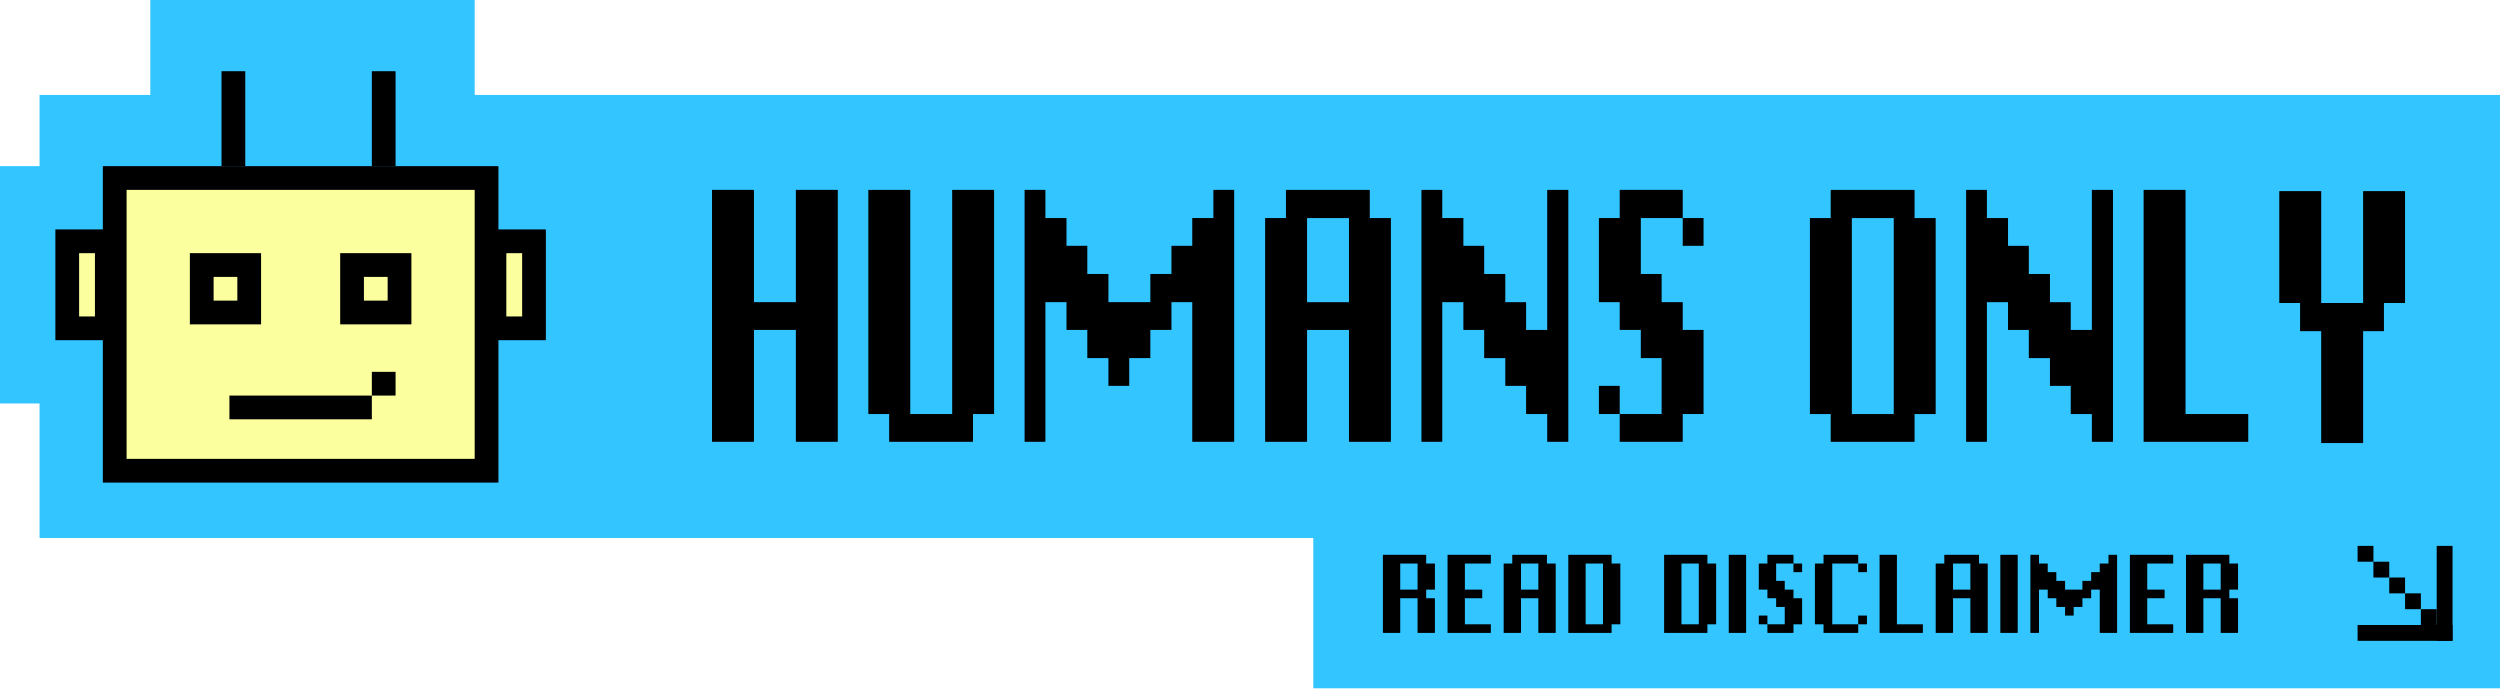
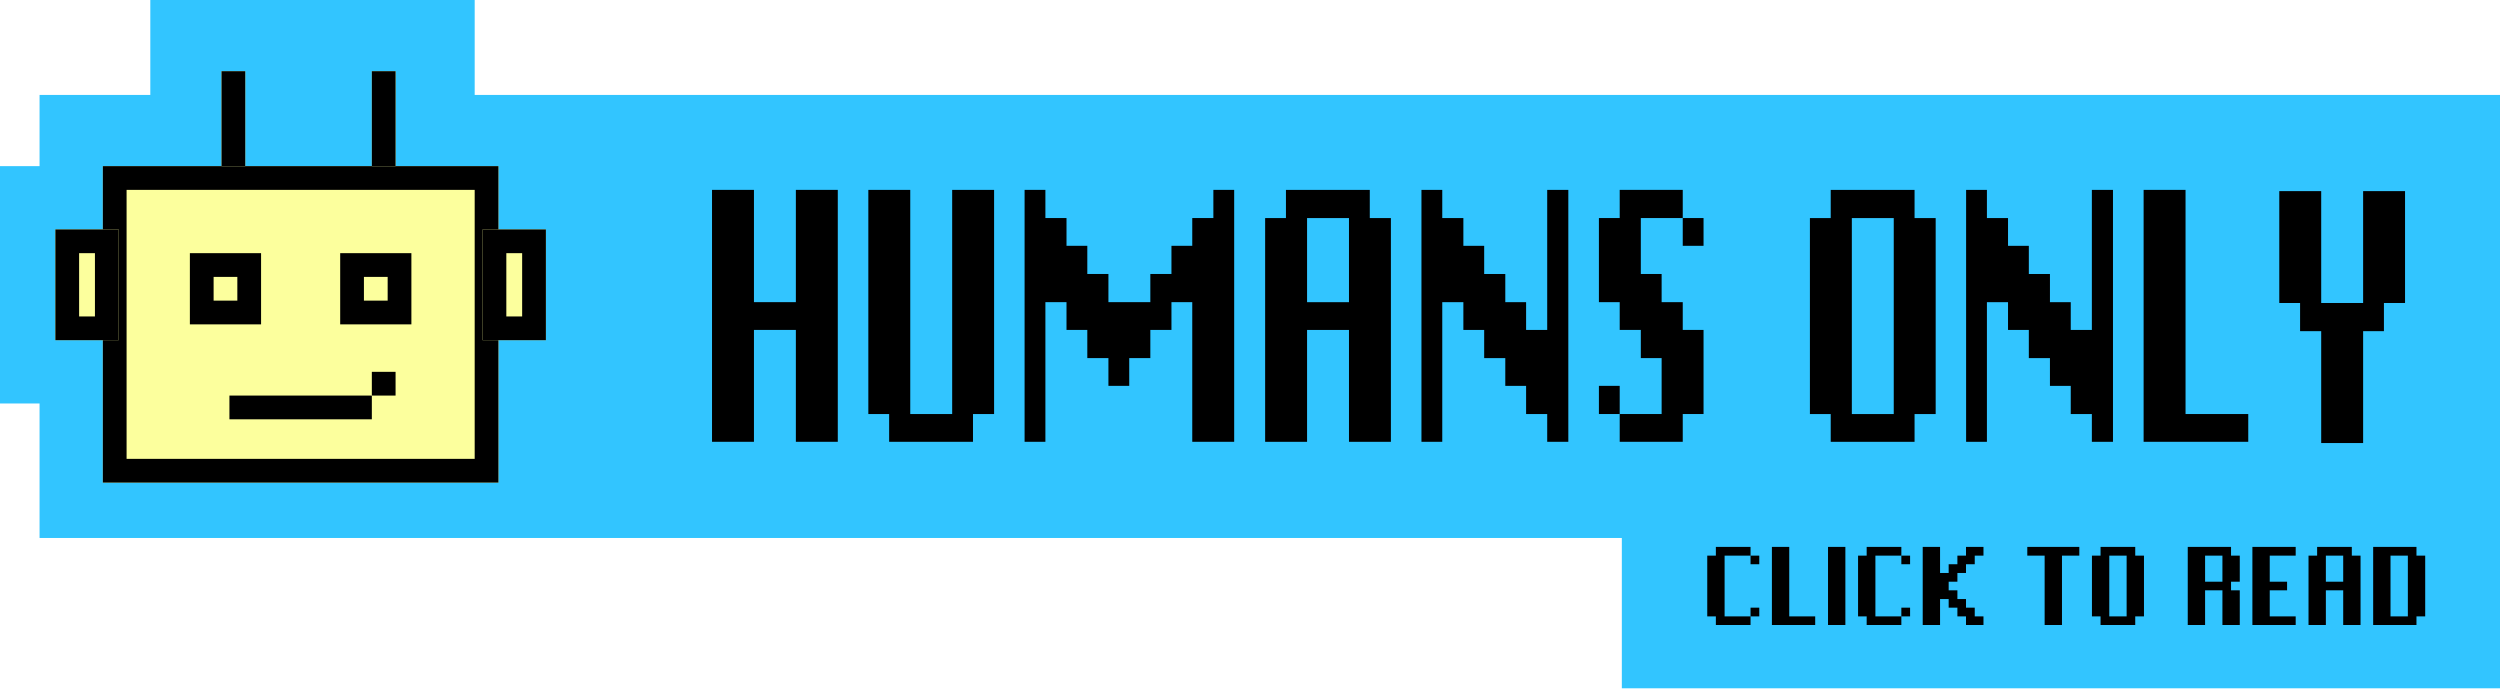
<svg xmlns="http://www.w3.org/2000/svg" width="316" height="87" viewBox="0 0 316 87" fill="none">
  <path d="M60 12H316V68H5V51H0V21H5V12H19V0H60V12Z" fill="#32C5FF" />
-   <path d="M166 60H316V87H166V60Z" fill="#32C5FF" />
-   <rect x="14.5" y="22.5" width="47" height="37" fill="#FCFF9D" stroke="black" stroke-width="3" />
-   <rect x="62.5" y="30.5" width="5" height="11" fill="#FCFF9D" stroke="black" stroke-width="3" />
-   <rect x="47.75" y="9.75" width="1.5" height="10.5" fill="#FCFF9D" stroke="black" stroke-width="1.5" />
-   <rect x="28.75" y="9.75" width="1.5" height="10.5" fill="#FCFF9D" stroke="black" stroke-width="1.5" />
-   <rect x="8.5" y="30.5" width="5" height="11" fill="#FCFF9D" stroke="black" stroke-width="3" />
-   <rect x="44.5" y="33.5" width="6" height="6" fill="#FCFF9D" stroke="black" stroke-width="3" />
-   <rect x="25.5" y="33.5" width="6" height="6" fill="#FCFF9D" stroke="black" stroke-width="3" />
-   <rect x="29.75" y="50.75" width="16.5" height="1.5" fill="#FCFF9D" stroke="black" stroke-width="1.5" />
-   <rect x="47.75" y="47.75" width="1.5" height="1.5" fill="#FCFF9D" stroke="black" stroke-width="1.5" />
+   <path d="M205 60H316V87H205V60Z" fill="#32C5FF" />
+   <path d="M305.441 70.232H306.545V77.912H305.441V79H299.969V69.128H305.441V70.232ZM302.161 77.912H304.353V70.232H302.161V77.912Z" fill="black" />
+   <path d="M297.269 70.232H298.373V79H296.181V74.616H293.989V79H291.797V70.232H292.885V69.128H297.269V70.232ZM293.989 73.528H296.181V70.232H293.989V73.528Z" fill="black" />
+   <path d="M286.895 70.232V73.528H289.087V74.616H286.895V77.912H290.175V79H284.703V69.128H290.175V70.232H286.895Z" fill="black" />
+   <path d="M282.003 70.232H283.107V73.528H282.003V74.616H283.107V79H280.915V74.616H278.723V79H276.531V69.128H282.003V70.232ZM278.723 73.528H280.915V70.232H278.723V73.528Z" fill="black" />
+   <path d="M269.894 70.232H270.998V77.912H269.894V79H265.51V77.912H264.422V70.232H265.51V69.128H269.894V70.232ZM266.614 77.912H268.806V70.232H266.614V77.912Z" fill="black" />
+   <path d="M256.25 69.128H262.826V70.232H260.634V79H258.442V70.232H256.25V69.128Z" fill="black" />
+   <path d="M247.415 73.528H246.311V74.616H247.415V75.72H248.503V76.808H249.607V77.912H250.711V79H248.503V77.912H247.415V76.808H246.311V75.72H245.223V79H243.031V69.128H245.223V72.424H246.311V71.32H247.415V70.232H248.503V69.128H250.711V70.232H249.607V71.32H248.503V72.424H247.415V73.528Z" fill="black" />
+   <path d="M241.435 76.808V77.912H240.331V76.808H241.435ZM241.435 71.32H240.331V70.232H241.435V71.32ZM235.947 69.128H240.331V70.232H237.051V77.912H240.331V79H235.947V77.912H234.859V70.232H235.947V69.128Z" fill="black" />
+   <path d="M231.062 69.128H233.255V79H231.062V69.128Z" fill="black" />
+   <path d="M226.161 77.912H229.441V79H223.969V69.128H226.161V77.912Z" fill="black" />
+   <path d="M222.373 76.808V77.912H221.269V76.808H222.373ZM222.373 71.32H221.269V70.232H222.373V71.32ZM216.885 69.128H221.269V70.232H217.989V77.912H221.269V79H216.885V77.912H215.797V70.232H216.885V69.128Z" fill="black" />
+   <path d="M13 21H63V61H13V21Z" fill="#FCFF9D" />
+   <path d="M63 21V61H13V21H63ZM16 58H60V24H16V58Z" fill="black" />
+   <path d="M61 29H69V43H61V29Z" fill="#FCFF9D" />
+   <path d="M69 29V43H61V29H69ZM64 40H66V32H64V40Z" fill="black" />
+   <path d="M47 9H50V21H47V9Z" fill="#FCFF9D" />
+   <path d="M50 9V21H47V9H50Z" fill="black" />
+   <path d="M28 9H31V21H28V9Z" fill="#FCFF9D" />
+   <path d="M31 9V21H28V9H31Z" fill="black" />
+   <path d="M7 29H15V43H7V29Z" fill="#FCFF9D" />
+   <path d="M15 29V43H7V29H15ZM10 40H12V32H10V40Z" fill="black" />
+   <path d="M43 32H52V41H43V32Z" fill="#FCFF9D" />
+   <path d="M52 32V41H43V32H52ZM46 38H49V35H46V38Z" fill="black" />
+   <path d="M24 32H33V41H24V32Z" fill="#FCFF9D" />
+   <path d="M33 32V41H24V32H33ZM27 38H30V35H27V38Z" fill="black" />
+   <path d="M29 50H47V53H29V50Z" fill="#FCFF9D" />
+   <path d="M47 53H29V50H47V53Z" fill="black" />
+   <path d="M47 47H50V50H47V47Z" fill="#FCFF9D" />
+   <path d="M50 50H47V47H50V50Z" fill="black" />
  <path d="M298.699 24.157H303.997V38.298H301.328V41.859H298.699V56H293.4V41.859H290.731V38.298H288.102V24.157H293.4V38.298H298.699V24.157Z" fill="black" />
  <path d="M276.252 52.334H284.18V55.843H270.953V24.001H276.252V52.334Z" fill="black" />
  <path d="M264.411 24.002H267.08V55.845H264.411V52.336H261.743V48.775H259.113V45.265H256.444V41.704H253.814V38.195H251.146V55.845H248.516V24.002H251.146V27.563H253.814V31.073H256.444V34.634H259.113V38.195H261.743V41.704H264.411V24.002Z" fill="black" />
  <path d="M242 27.565H244.669V52.337H242V55.846H231.403V52.337H228.773V27.565H231.403V24.004H242V27.565ZM234.072 52.337H239.37V27.565H234.072V52.337Z" fill="black" />
  <path d="M215.328 31.071H212.699V27.561H215.328V31.071ZM204.731 24H212.699V27.561H207.4V34.632H210.03V38.193H212.699V41.702H215.328V52.333H212.699V55.843H204.731V52.333H210.03V45.263H207.4V41.702H204.731V38.193H202.102V27.561H204.731V24ZM202.102 48.772H204.731V52.333H202.102V48.772Z" fill="black" />
  <path d="M195.567 24.002H198.236V55.844H195.567V52.335H192.899V48.774H190.269V45.265H187.6V41.704H184.97V38.194H182.302V55.844H179.672V24.002H182.302V27.563H184.97V31.072H187.6V34.633H190.269V38.194H192.899V41.704H195.567V24.002Z" fill="black" />
  <path d="M173.141 27.564H175.81V55.846H170.511V41.705H165.213V55.846H159.914V27.564H162.544V24.003H173.141V27.564ZM165.213 38.196H170.511V27.564H165.213V38.196Z" fill="black" />
  <path d="M153.37 24H156V55.843H150.702V38.192H148.072V41.702H145.403V45.263H142.735V48.772H140.105V45.263H137.436V41.702H134.806V38.192H132.138V55.843H129.508V24H132.138V27.561H134.806V31.07H137.436V34.631H140.105V38.192H145.403V34.631H148.072V31.07H150.702V27.561H153.37V24Z" fill="black" />
  <path d="M120.355 24.002H125.653V52.335H122.985V55.844H112.388V52.335H109.758V24.002H115.056V52.335H120.355V24.002Z" fill="black" />
  <path d="M100.597 24H105.896V55.843H100.597V41.702H95.299V55.843H90V24H95.299V38.192H100.597V24Z" fill="black" />
-   <path d="M281.785 71.232H282.888V74.528H281.785V75.616H282.888V80H280.696V75.616H278.504V80H276.312V70.128H281.785V71.232ZM278.504 74.528H280.696V71.232H278.504V74.528Z" fill="black" />
-   <path d="M271.411 71.232V74.528H273.603V75.616H271.411V78.912H274.691V80H269.219V70.128H274.691V71.232H271.411Z" fill="black" />
-   <path d="M266.513 70.128H267.601V80H265.409V74.528H264.321V75.616H263.217V76.72H262.113V77.808H261.025V76.72H259.921V75.616H258.833V74.528H257.729V80H256.641V70.128H257.729V71.232H258.833V72.32H259.921V73.424H261.025V74.528H263.217V73.424H264.321V72.32H265.409V71.232H266.513V70.128Z" fill="black" />
-   <path d="M252.844 70.128H255.036V80H252.844V70.128Z" fill="black" />
-   <path d="M250.144 71.232H251.248V80H249.056V75.616H246.864V80H244.672V71.232H245.76V70.128H250.144V71.232ZM246.864 74.528H249.056V71.232H246.864V74.528Z" fill="black" />
-   <path d="M239.77 78.912H243.05V80H237.578V70.128H239.77V78.912Z" fill="black" />
-   <path d="M235.982 77.808V78.912H234.878V77.808H235.982ZM235.982 72.32H234.878V71.232H235.982V72.32ZM230.494 70.128H234.878V71.232H231.598V78.912H234.878V80H230.494V78.912H229.406V71.232H230.494V70.128Z" fill="black" />
-   <path d="M227.785 72.32H226.696V71.232H227.785V72.32ZM223.401 70.128H226.696V71.232H224.505V73.424H225.593V74.528H226.696V75.616H227.785V78.912H226.696V80H223.401V78.912H225.593V76.72H224.505V75.616H223.401V74.528H222.312V71.232H223.401V70.128ZM222.312 77.808H223.401V78.912H222.312V77.808Z" fill="black" />
-   <path d="M218.516 70.128H220.708V80H218.516V70.128Z" fill="black" />
-   <path d="M215.816 71.232H216.92V78.912H215.816V80H210.344V70.128H215.816V71.232ZM212.536 78.912H214.728V71.232H212.536V78.912Z" fill="black" />
-   <path d="M203.706 71.232H204.81V78.912H203.706V80H198.234V70.128H203.706V71.232ZM200.426 78.912H202.618V71.232H200.426V78.912Z" fill="black" />
-   <path d="M195.535 71.232H196.639V80H194.447V75.616H192.255V80H190.062V71.232H191.151V70.128H195.535V71.232ZM192.255 74.528H194.447V71.232H192.255V74.528Z" fill="black" />
-   <path d="M185.161 71.232V74.528H187.353V75.616H185.161V78.912H188.441V80H182.969V70.128H188.441V71.232H185.161Z" fill="black" />
-   <path d="M180.269 71.232H181.373V74.528H180.269V75.616H181.373V80H179.181V75.616H176.989V80H174.797V70.128H180.269V71.232ZM176.989 74.528H179.181V71.232H176.989V74.528Z" fill="black" />
-   <path d="M298 79H310V81H298V79Z" fill="black" />
-   <path d="M308 69H310V81H308V69Z" fill="black" />
-   <path d="M304 75H306V77H304V75Z" fill="black" />
-   <path d="M306 77H308V79H306V77Z" fill="black" />
-   <path d="M302 73H304V75H302V73Z" fill="black" />
-   <path d="M300 71H302V73H300V71Z" fill="black" />
-   <path d="M298 69H300V71H298V69Z" fill="black" />
</svg>
